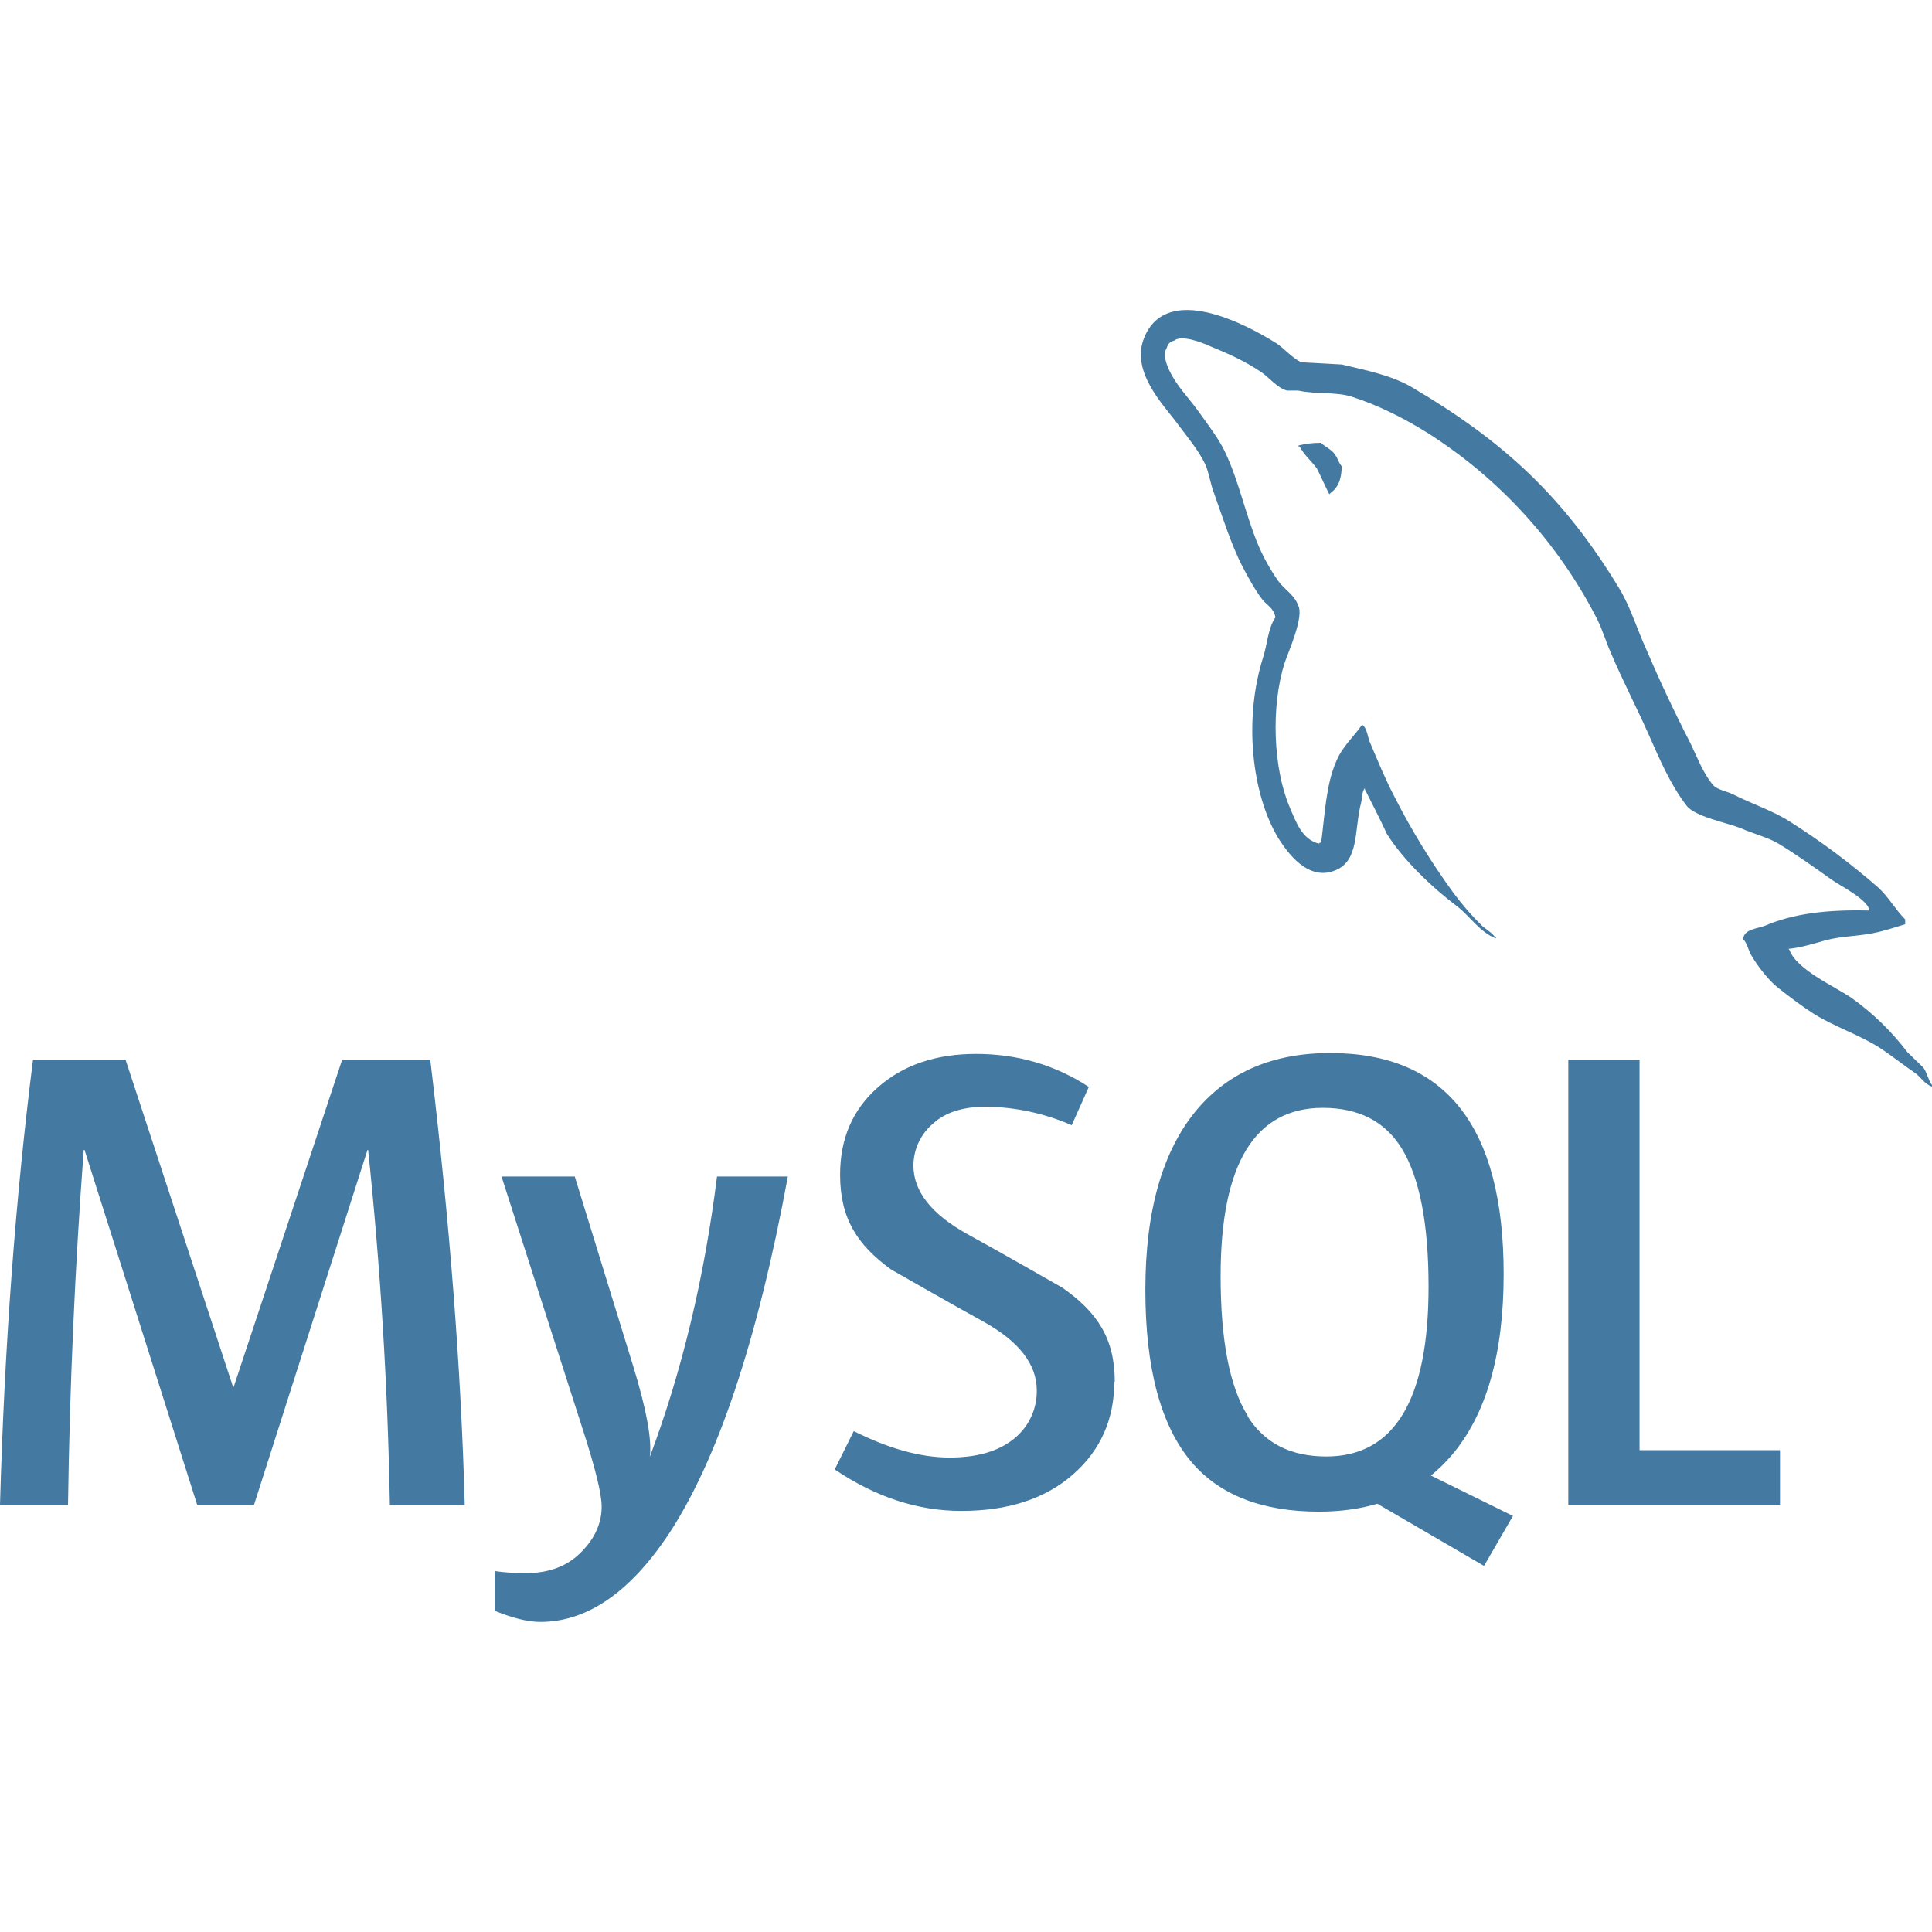
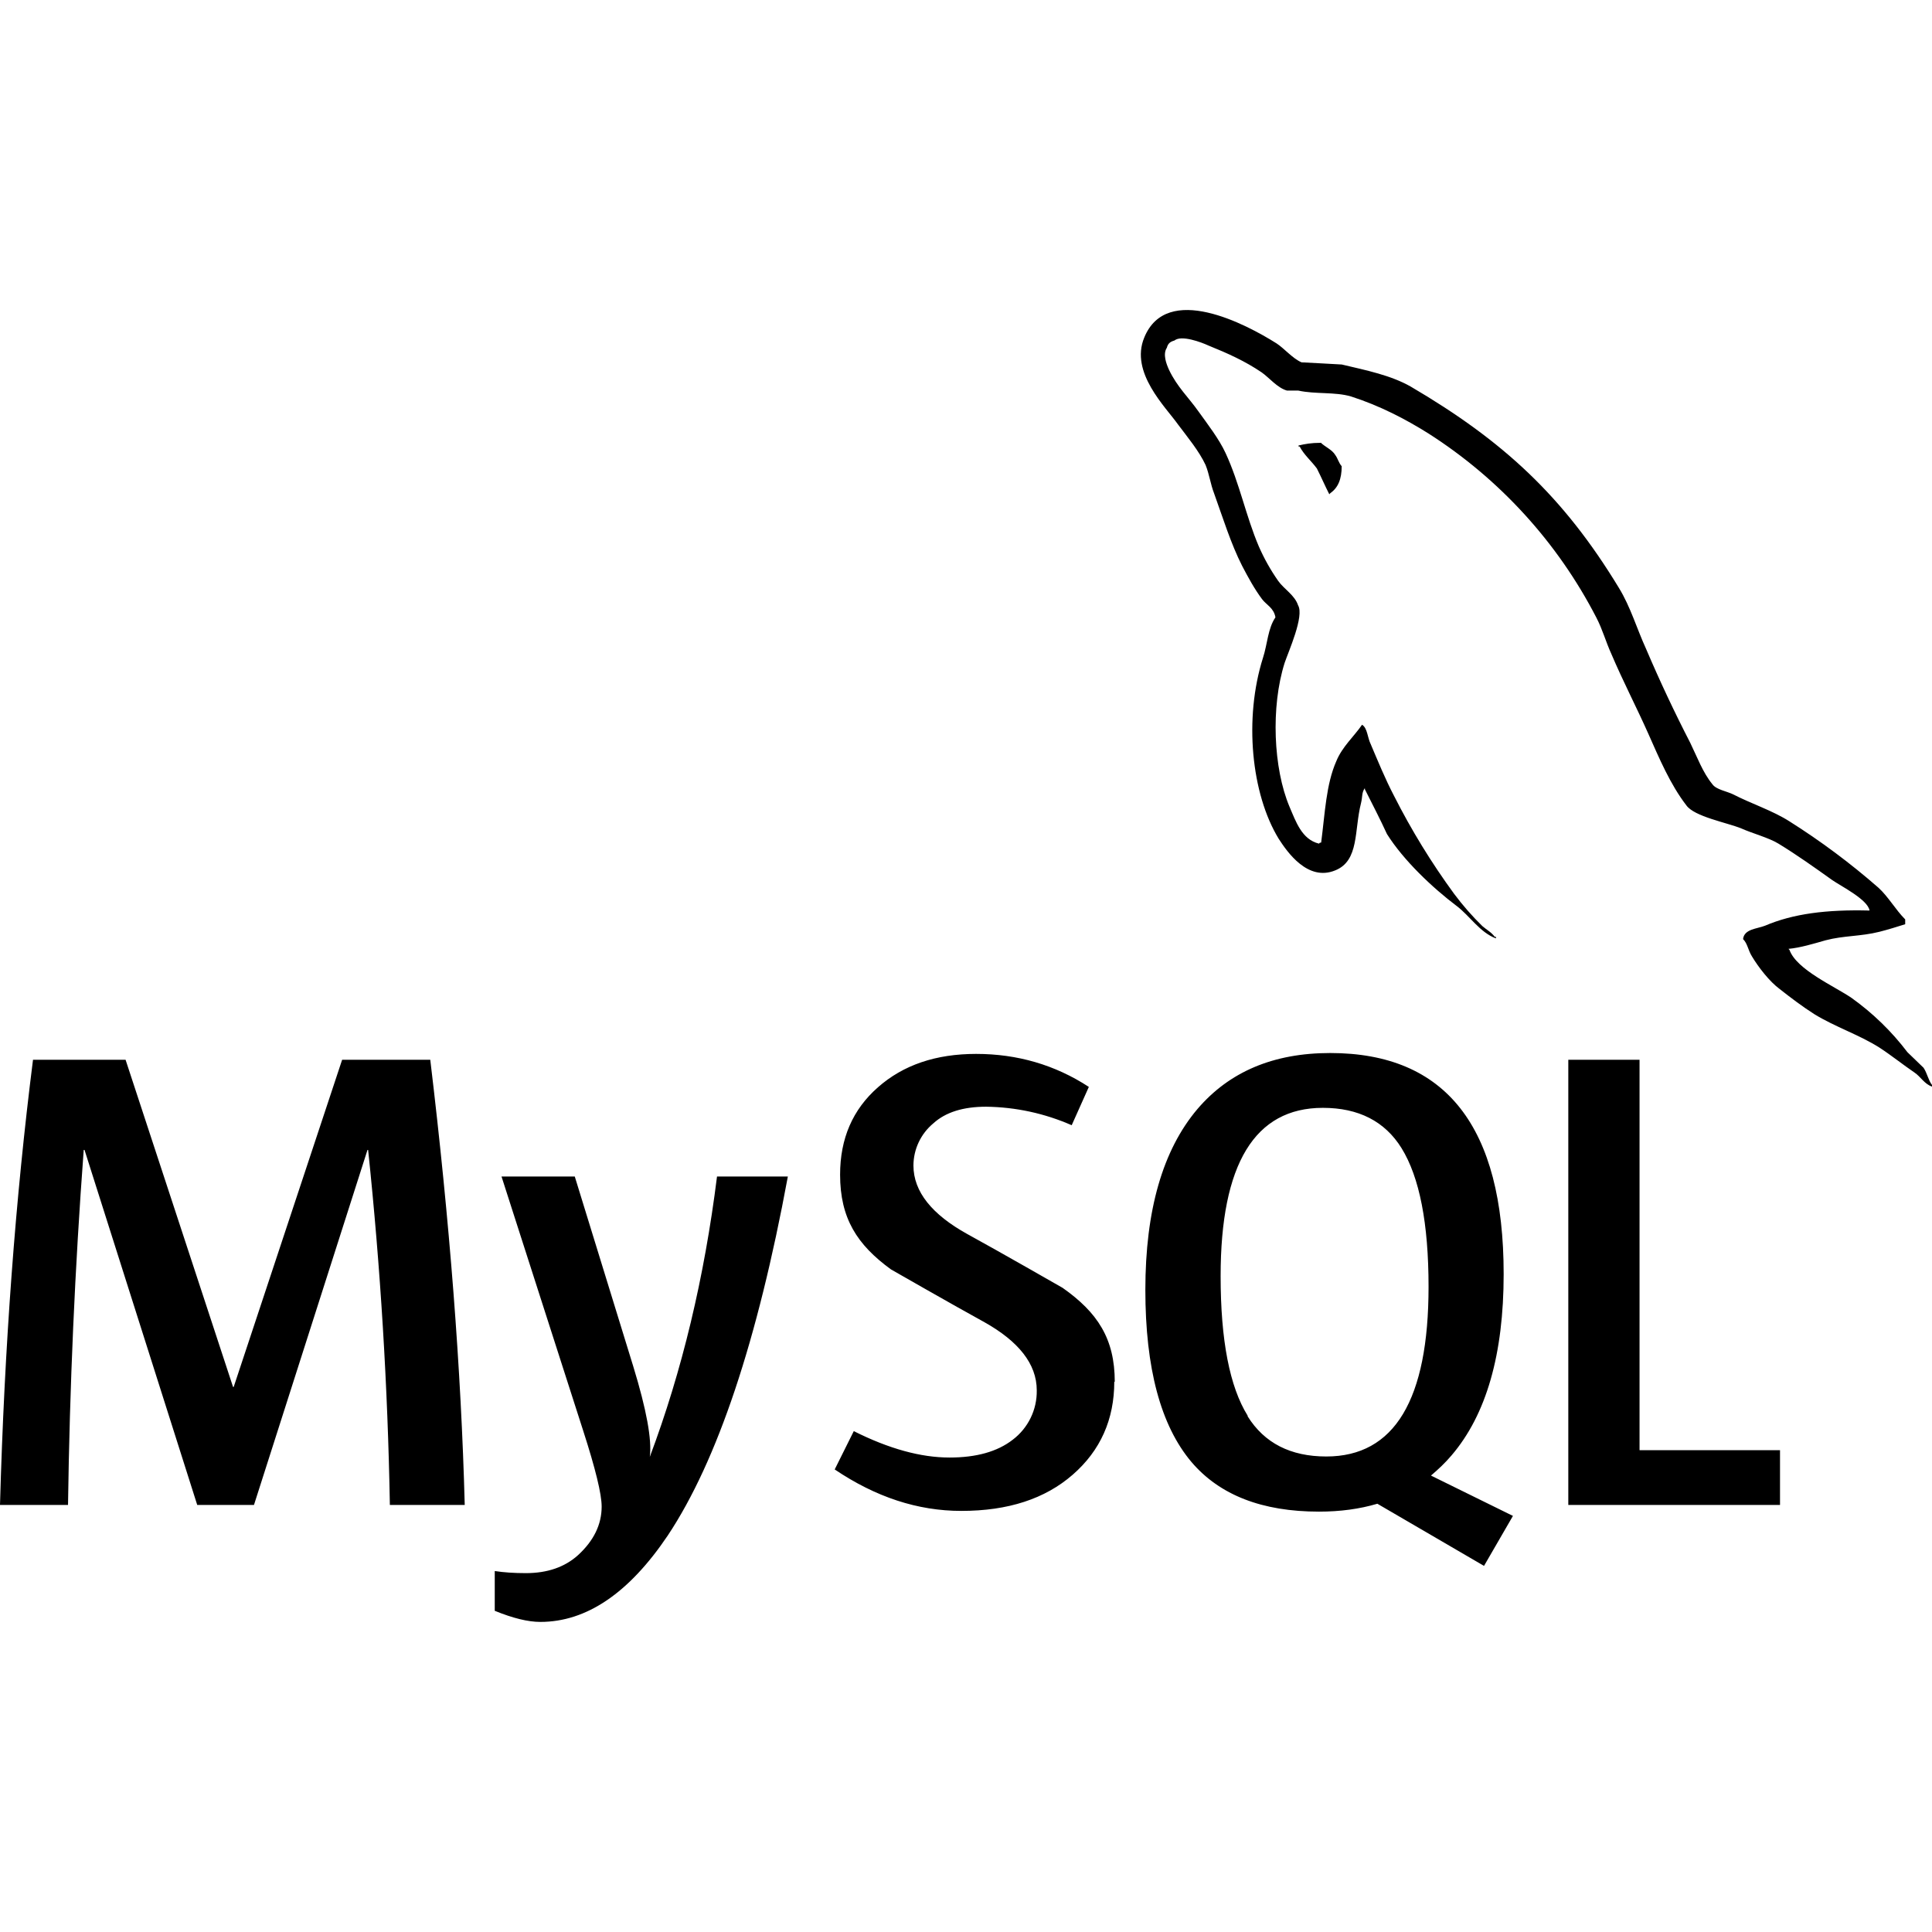
- <svg xmlns="http://www.w3.org/2000/svg" fill="#4479A1" role="img" viewBox="0 0 24 24">
+ <svg xmlns="http://www.w3.org/2000/svg" fill="#000000" role="img" viewBox="0 0 24 24">
  <path d="M16.405 5.501c-.115 0-.193.014-.274.033v.013h.014c.054.104.146.18.214.273.054.107.1.214.154.32l.014-.015c.094-.066.14-.172.14-.333-.04-.047-.046-.094-.08-.14-.04-.067-.126-.1-.18-.153zM5.77 18.695h-.927a50.854 50.854 0 00-.27-4.41h-.008l-1.41 4.41H2.45l-1.4-4.41h-.01a72.892 72.892 0 00-.195 4.41H0c.055-1.966.192-3.81.41-5.53h1.15l1.335 4.064h.008l1.347-4.064h1.095c.242 2.015.384 3.86.428 5.53zm4.017-4.08c-.378 2.045-.876 3.533-1.492 4.46-.482.716-1.01 1.073-1.583 1.073-.153 0-.34-.046-.566-.138v-.494c.11.017.24.026.386.026.268 0 .483-.075.647-.222.197-.18.295-.382.295-.605 0-.155-.077-.47-.23-.944L6.23 14.615h.91l.727 2.36c.164.536.233.91.205 1.123.4-1.064.678-2.227.835-3.483zm12.325 4.08h-2.63v-5.53h.885v4.85h1.745zm-3.32.135l-1.016-.5c.09-.076.177-.158.255-.25.433-.506.648-1.258.648-2.253 0-1.83-.718-2.746-2.155-2.746-.704 0-1.254.232-1.65.697-.43.508-.646 1.256-.646 2.245 0 .972.19 1.686.574 2.14.35.41.877.615 1.583.615.264 0 .506-.033.725-.098l1.325.772.36-.622zM15.5 17.588c-.225-.36-.337-.94-.337-1.736 0-1.393.424-2.09 1.27-2.09.443 0 .77.167.977.5.224.362.336.936.336 1.723 0 1.404-.424 2.108-1.27 2.108-.445 0-.77-.167-.978-.5zm-1.658-.425c0 .47-.172.856-.516 1.156-.344.3-.803.45-1.384.45-.543 0-1.064-.172-1.573-.515l.237-.476c.438.22.833.328 1.19.328.332 0 .593-.073.783-.22a.754.754 0 00.3-.615c0-.33-.23-.61-.648-.845-.388-.213-1.163-.657-1.163-.657-.422-.307-.632-.636-.632-1.177 0-.45.157-.81.47-1.085.315-.278.72-.415 1.22-.415.512 0 .98.136 1.4.41l-.213.476a2.726 2.726 0 00-1.064-.23c-.283 0-.502.068-.654.206a.685.685 0 00-.248.524c0 .328.234.61.666.85.393.215 1.187.67 1.187.67.433.305.648.63.648 1.168zm9.382-5.852c-.535-.014-.95.04-1.297.188-.1.04-.26.04-.274.167.055.053.063.14.11.214.08.134.218.313.346.407.14.11.28.216.427.31.26.16.555.255.81.416.145.094.293.213.44.313.073.05.12.14.214.172v-.02c-.046-.06-.06-.147-.105-.214-.067-.067-.134-.127-.2-.193a3.223 3.223 0 00-.695-.675c-.214-.146-.682-.35-.77-.595l-.013-.014c.146-.013.32-.066.46-.106.227-.06.435-.047.67-.106.106-.027.213-.06.32-.094v-.06c-.12-.12-.21-.283-.334-.395a8.867 8.867 0 00-1.104-.823c-.21-.134-.476-.22-.697-.334-.08-.04-.214-.06-.26-.127-.12-.146-.19-.34-.275-.514a17.69 17.69 0 01-.547-1.163c-.12-.262-.193-.523-.34-.763-.69-1.137-1.437-1.826-2.586-2.5-.247-.14-.543-.2-.856-.274-.167-.008-.334-.02-.5-.027-.11-.047-.216-.174-.31-.235-.38-.24-1.364-.76-1.644-.072-.18.434.267.862.422 1.082.115.153.26.328.34.5.047.116.06.235.107.356.106.294.207.622.347.897.073.14.153.287.247.413.054.073.146.107.167.227-.094.136-.1.334-.154.5-.24.757-.146 1.693.194 2.25.107.166.362.534.703.393.3-.12.234-.5.32-.835.02-.08.007-.133.048-.187v.015c.094.188.188.367.274.555.206.328.566.668.867.895.16.12.287.328.487.402v-.02h-.015c-.043-.058-.1-.086-.154-.133a3.445 3.445 0 01-.35-.4 8.76 8.76 0 01-.747-1.218c-.11-.21-.202-.436-.29-.643-.04-.08-.04-.2-.107-.24-.1.146-.247.273-.32.453-.127.288-.14.642-.188 1.01-.027.007-.014 0-.027.014-.214-.052-.287-.274-.367-.46-.2-.475-.233-1.238-.06-1.785.047-.14.247-.582.167-.716-.042-.127-.174-.2-.247-.303a2.478 2.478 0 01-.24-.427c-.16-.374-.24-.788-.414-1.162-.08-.173-.22-.354-.334-.513-.127-.18-.267-.307-.368-.52-.033-.073-.08-.194-.027-.274.014-.054.042-.075.094-.09.088-.072.335.022.422.062.247.1.455.194.662.334.094.066.195.193.315.226h.14c.214.047.455.014.655.073.355.114.675.28.962.46a5.953 5.953 0 012.085 2.286c.08.154.115.295.188.455.14.33.313.663.455.982.14.315.275.636.476.897.1.14.502.213.682.286.133.06.34.115.46.188.23.14.454.3.67.454.11.076.443.243.463.378z" />
</svg>
